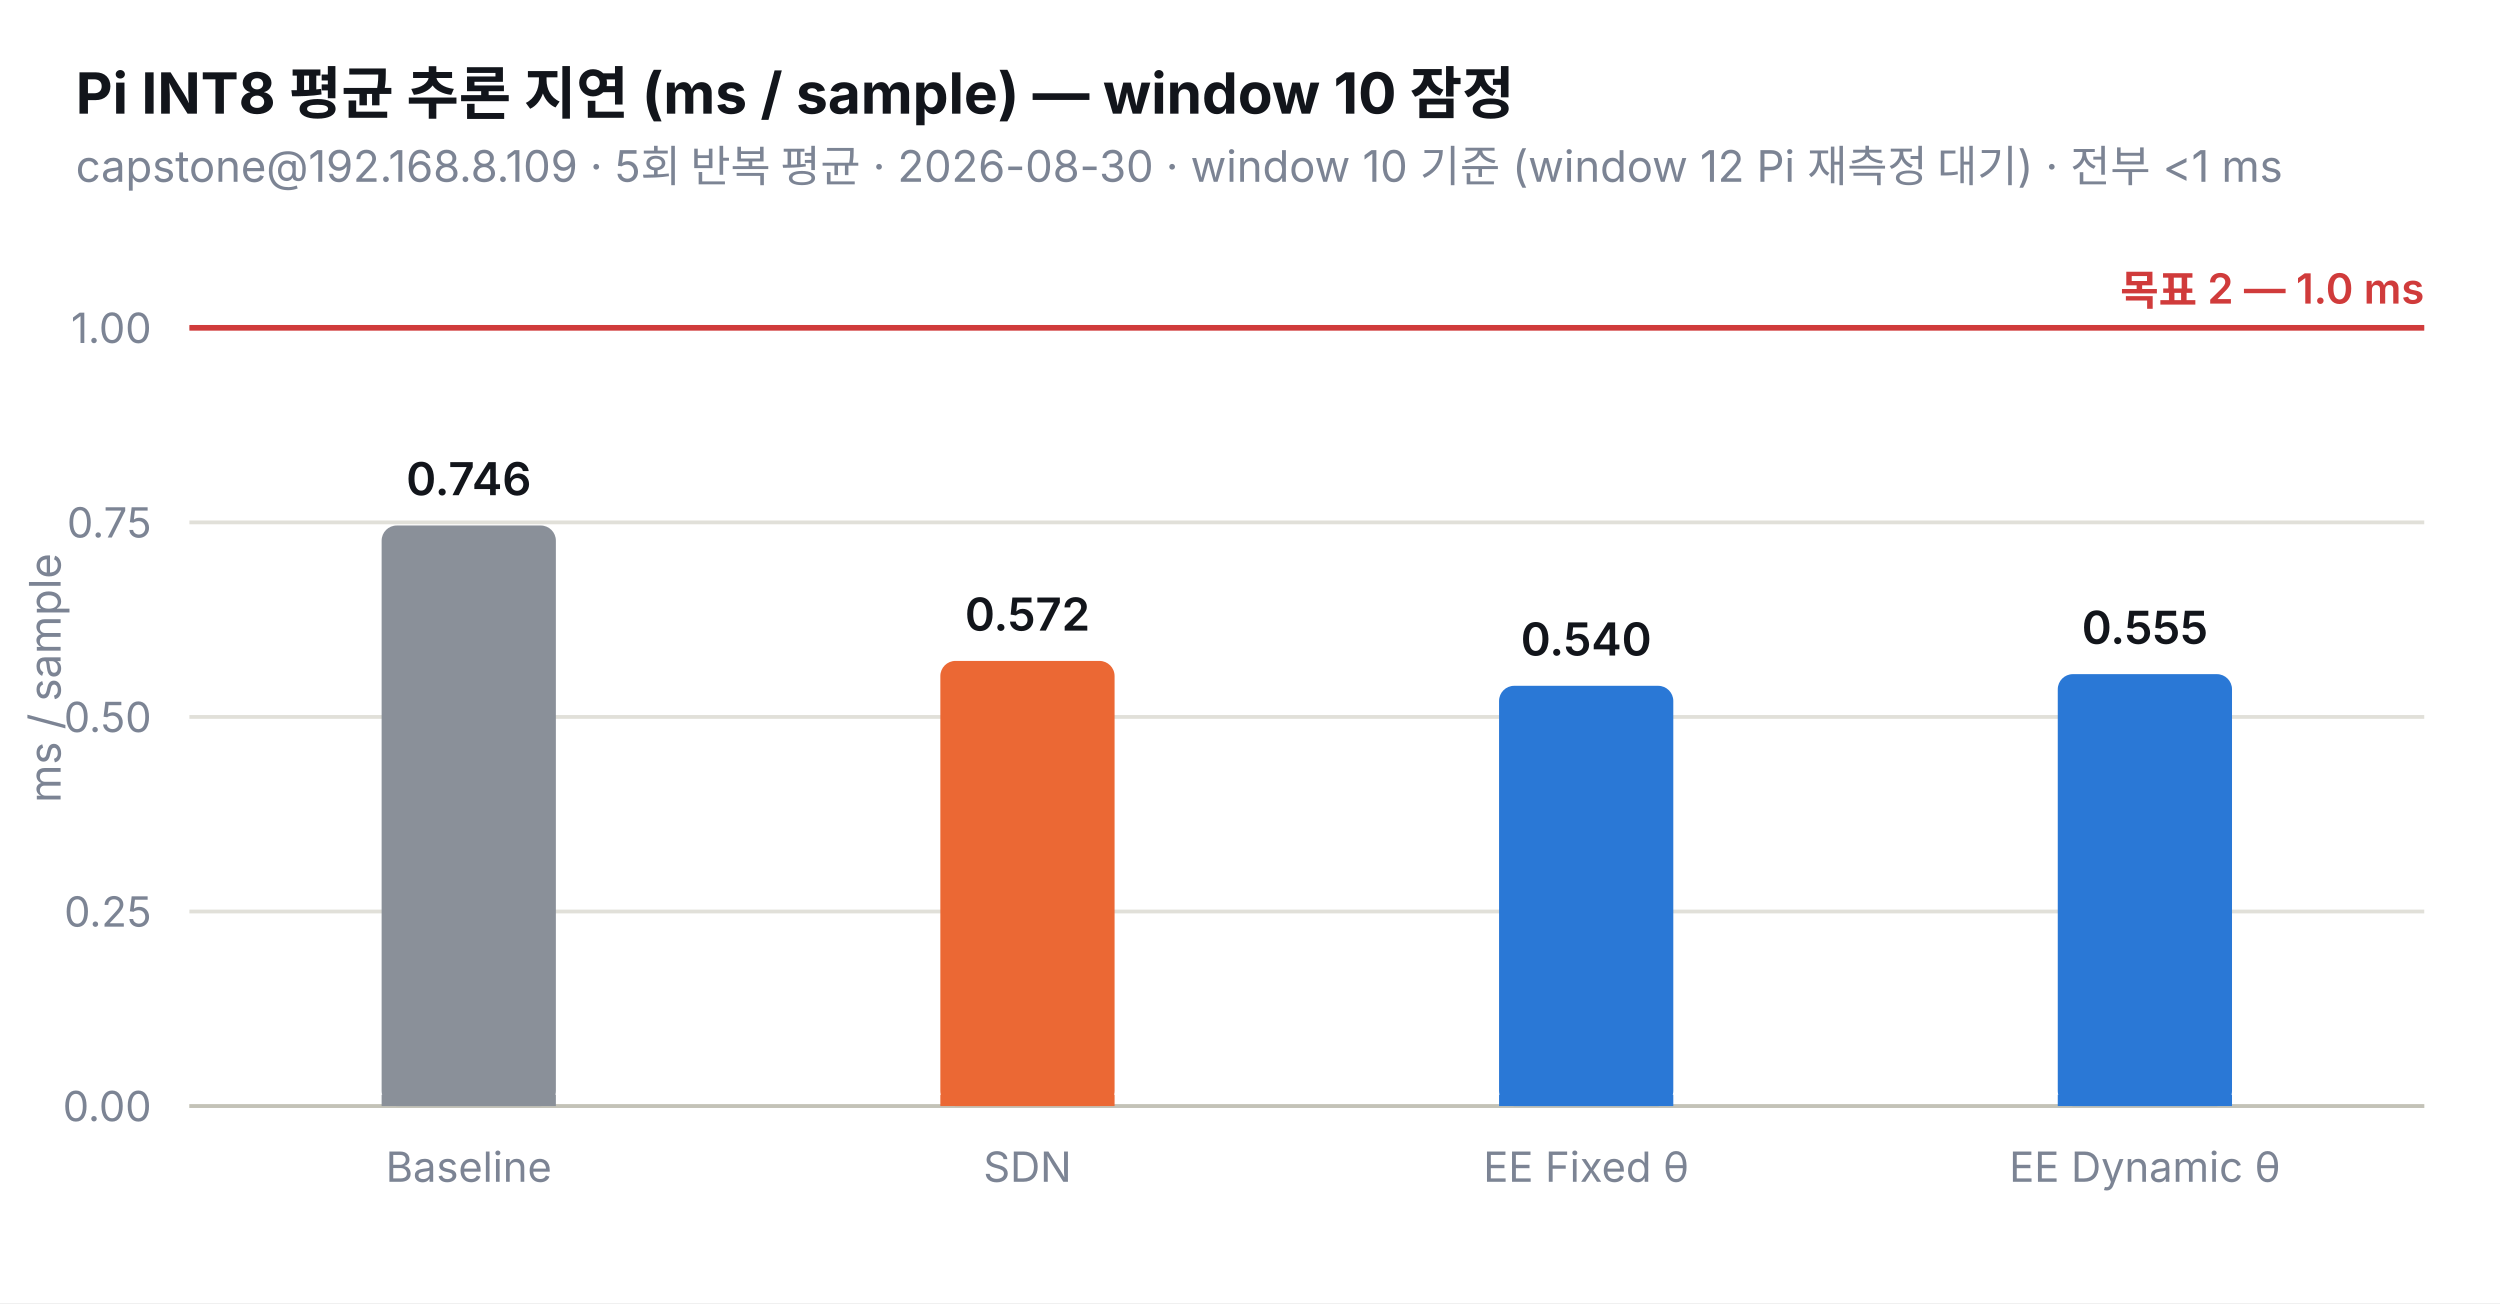
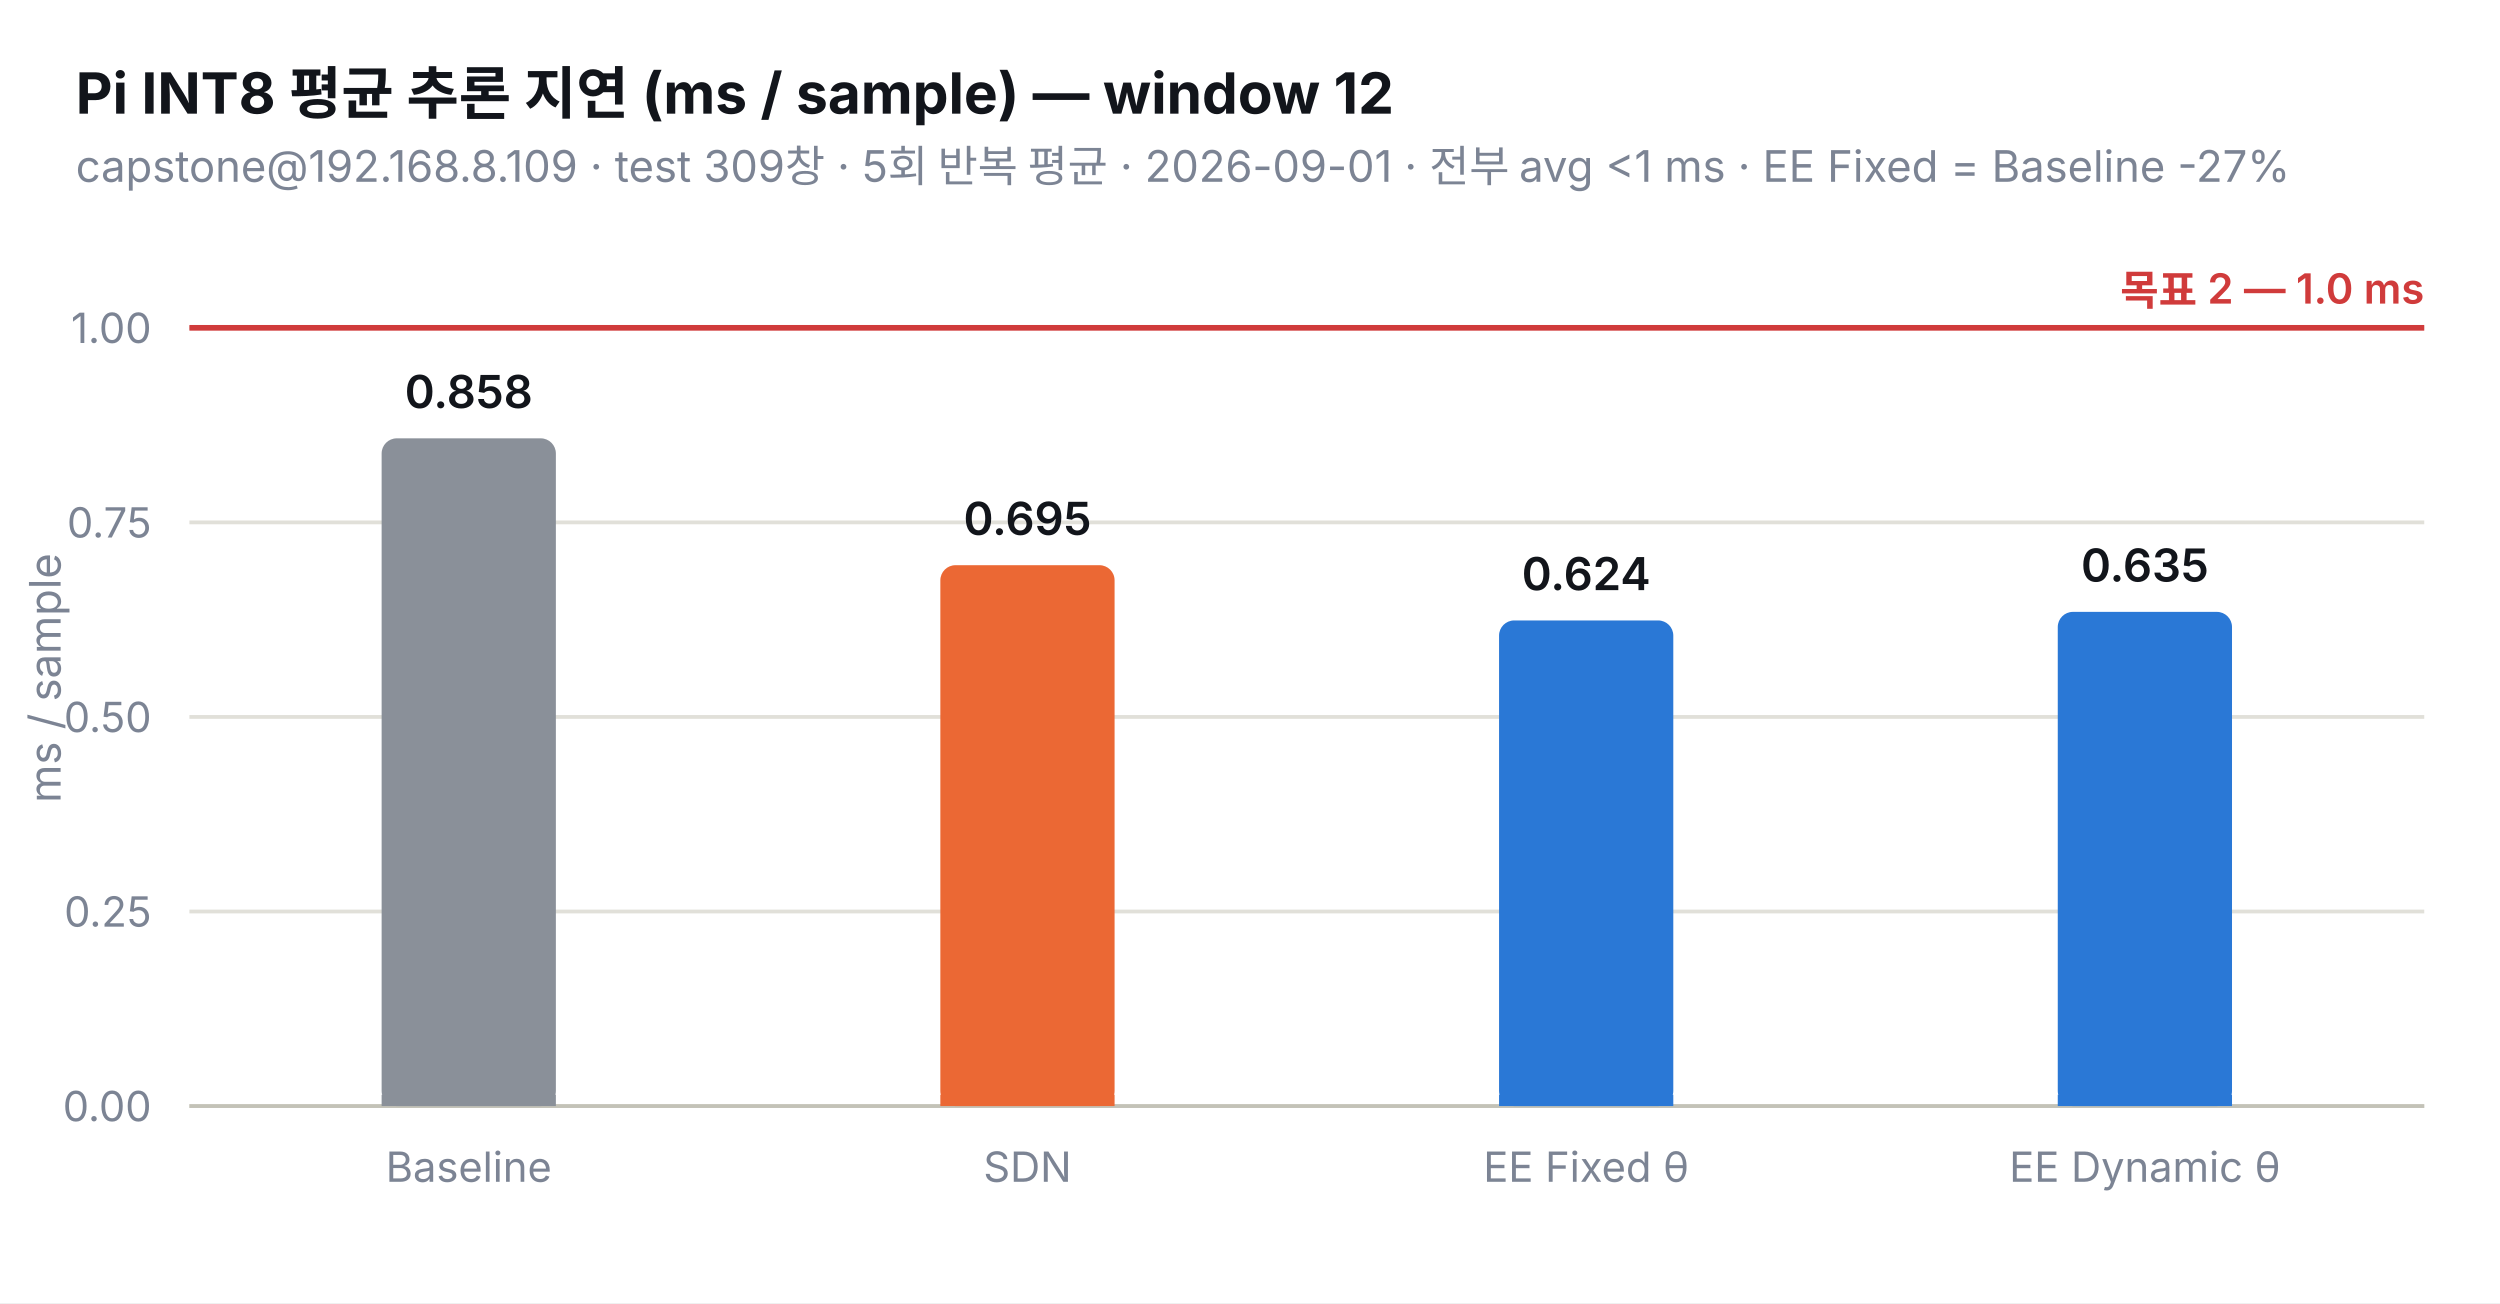
<svg xmlns="http://www.w3.org/2000/svg" width="660" height="344" viewBox="0 0 660 344" font-family="-apple-system, &quot;Segoe UI&quot;, &quot;Malgun Gothic&quot;, &quot;Noto Sans KR&quot;, system-ui, sans-serif">
  <rect x="0" y="0" width="660" height="344" fill="#ffffff" />
-   <text x="20" y="30" text-anchor="start" font-size="15" font-weight="700" fill="#12151b" font-family="-apple-system, &quot;Segoe UI&quot;, &quot;Malgun Gothic&quot;, &quot;Noto Sans KR&quot;, system-ui, sans-serif" transform="undefined">Pi INT8 평균 추론 지연 (ms / sample) — window 10 잠정</text>
-   <text x="20" y="48" text-anchor="start" font-size="11.5" font-weight="400" fill="#7c8494" font-family="-apple-system, &quot;Segoe UI&quot;, &quot;Malgun Gothic&quot;, &quot;Noto Sans KR&quot;, system-ui, sans-serif" transform="undefined">capstone@192.168.8.109 · 5회 반복 평균 · 2026-08-30 · window 10 기준 (window 12 Pi 재측정 대기) · 전부 &lt;1 ms</text>
+   <text x="20" y="30" text-anchor="start" font-size="15" font-weight="700" fill="#12151b" font-family="-apple-system, &quot;Segoe UI&quot;, &quot;Malgun Gothic&quot;, &quot;Noto Sans KR&quot;, system-ui, sans-serif" transform="undefined">Pi INT8 평균 추론 지연 (ms / sample) — window 12</text>
+   <text x="20" y="48" text-anchor="start" font-size="11.5" font-weight="400" fill="#7c8494" font-family="-apple-system, &quot;Segoe UI&quot;, &quot;Malgun Gothic&quot;, &quot;Noto Sans KR&quot;, system-ui, sans-serif" transform="undefined">capstone@192.168.8.109 · test 309창 · 5회 반복 평균 · 2026-09-01 · 전부 avg &lt;1 ms · EE Fixed = Baseline -27%</text>
  <line x1="50" y1="292" x2="640" y2="292" stroke="#e1e0d9" stroke-width="1" />
  <text x="40" y="296" text-anchor="end" font-size="11" font-weight="400" fill="#7c8494" font-family="-apple-system, &quot;Segoe UI&quot;, &quot;Malgun Gothic&quot;, &quot;Noto Sans KR&quot;, system-ui, sans-serif" transform="undefined">0.00</text>
  <line x1="50" y1="240.636" x2="640" y2="240.636" stroke="#e1e0d9" stroke-width="1" />
  <text x="40" y="244.636" text-anchor="end" font-size="11" font-weight="400" fill="#7c8494" font-family="-apple-system, &quot;Segoe UI&quot;, &quot;Malgun Gothic&quot;, &quot;Noto Sans KR&quot;, system-ui, sans-serif" transform="undefined">0.25</text>
  <line x1="50" y1="189.273" x2="640" y2="189.273" stroke="#e1e0d9" stroke-width="1" />
  <text x="40" y="193.273" text-anchor="end" font-size="11" font-weight="400" fill="#7c8494" font-family="-apple-system, &quot;Segoe UI&quot;, &quot;Malgun Gothic&quot;, &quot;Noto Sans KR&quot;, system-ui, sans-serif" transform="undefined">0.50</text>
  <line x1="50" y1="137.909" x2="640" y2="137.909" stroke="#e1e0d9" stroke-width="1" />
  <text x="40" y="141.909" text-anchor="end" font-size="11" font-weight="400" fill="#7c8494" font-family="-apple-system, &quot;Segoe UI&quot;, &quot;Malgun Gothic&quot;, &quot;Noto Sans KR&quot;, system-ui, sans-serif" transform="undefined">0.75</text>
  <line x1="50" y1="86.545" x2="640" y2="86.545" stroke="#e1e0d9" stroke-width="1" />
  <text x="40" y="90.545" text-anchor="end" font-size="11" font-weight="400" fill="#7c8494" font-family="-apple-system, &quot;Segoe UI&quot;, &quot;Malgun Gothic&quot;, &quot;Noto Sans KR&quot;, system-ui, sans-serif" transform="undefined">1.00</text>
  <line x1="50" y1="292" x2="640" y2="292" stroke="#c3c2b7" stroke-width="1" />
  <line x1="50" y1="86.545" x2="640" y2="86.545" stroke="#d03b3b" stroke-width="1.5" />
  <text x="640" y="80.545" text-anchor="end" font-size="11" font-weight="600" fill="#d03b3b" font-family="-apple-system, &quot;Segoe UI&quot;, &quot;Malgun Gothic&quot;, &quot;Noto Sans KR&quot;, system-ui, sans-serif" transform="undefined">목표 2 — 1.0 ms</text>
  <text x="16" y="179" text-anchor="middle" font-size="11.5" font-weight="400" fill="#7c8494" font-family="-apple-system, &quot;Segoe UI&quot;, &quot;Malgun Gothic&quot;, &quot;Noto Sans KR&quot;, system-ui, sans-serif" transform="rotate(-90 16 179)">ms / sample</text>
-   <rect x="100.75" y="138.731" width="46" height="153.269" rx="4" fill="#8a9099" />
+   <rect x="100.75" y="115.72" width="46" height="176.28" rx="4" fill="#8a9099" />
  <rect x="100.75" y="289" width="46" height="3" fill="#8a9099" />
-   <text x="123.75" y="130.731" text-anchor="middle" font-size="12" font-weight="600" fill="#12151b" font-family="-apple-system, &quot;Segoe UI&quot;, &quot;Malgun Gothic&quot;, &quot;Noto Sans KR&quot;, system-ui, sans-serif" transform="undefined">0.746</text>
+   <text x="123.75" y="107.72" text-anchor="middle" font-size="12" font-weight="600" fill="#12151b" font-family="-apple-system, &quot;Segoe UI&quot;, &quot;Malgun Gothic&quot;, &quot;Noto Sans KR&quot;, system-ui, sans-serif" transform="undefined">0.858</text>
  <text x="123.75" y="312" text-anchor="middle" font-size="11" font-weight="400" fill="#7c8494" font-family="-apple-system, &quot;Segoe UI&quot;, &quot;Malgun Gothic&quot;, &quot;Noto Sans KR&quot;, system-ui, sans-serif" transform="undefined">Baseline</text>
-   <rect x="248.25" y="174.48" width="46" height="117.52" rx="4" fill="#eb6834" />
+   <rect x="248.25" y="149.209" width="46" height="142.791" rx="4" fill="#eb6834" />
  <rect x="248.25" y="289" width="46" height="3" fill="#eb6834" />
-   <text x="271.25" y="166.48" text-anchor="middle" font-size="12" font-weight="600" fill="#12151b" font-family="-apple-system, &quot;Segoe UI&quot;, &quot;Malgun Gothic&quot;, &quot;Noto Sans KR&quot;, system-ui, sans-serif" transform="undefined">0.572</text>
+   <text x="271.25" y="141.209" text-anchor="middle" font-size="12" font-weight="600" fill="#12151b" font-family="-apple-system, &quot;Segoe UI&quot;, &quot;Malgun Gothic&quot;, &quot;Noto Sans KR&quot;, system-ui, sans-serif" transform="undefined">0.695</text>
  <text x="271.25" y="312" text-anchor="middle" font-size="11" font-weight="400" fill="#7c8494" font-family="-apple-system, &quot;Segoe UI&quot;, &quot;Malgun Gothic&quot;, &quot;Noto Sans KR&quot;, system-ui, sans-serif" transform="undefined">SDN</text>
-   <rect x="395.75" y="181.055" width="46" height="110.945" rx="4" fill="#2a78d6" />
+   <rect x="395.75" y="163.796" width="46" height="128.204" rx="4" fill="#2a78d6" />
  <rect x="395.75" y="289" width="46" height="3" fill="#2a78d6" />
-   <text x="418.75" y="173.055" text-anchor="middle" font-size="12" font-weight="600" fill="#12151b" font-family="-apple-system, &quot;Segoe UI&quot;, &quot;Malgun Gothic&quot;, &quot;Noto Sans KR&quot;, system-ui, sans-serif" transform="undefined">0.540</text>
+   <text x="418.75" y="155.796" text-anchor="middle" font-size="12" font-weight="600" fill="#12151b" font-family="-apple-system, &quot;Segoe UI&quot;, &quot;Malgun Gothic&quot;, &quot;Noto Sans KR&quot;, system-ui, sans-serif" transform="undefined">0.624</text>
  <text x="418.75" y="312" text-anchor="middle" font-size="11" font-weight="400" fill="#7c8494" font-family="-apple-system, &quot;Segoe UI&quot;, &quot;Malgun Gothic&quot;, &quot;Noto Sans KR&quot;, system-ui, sans-serif" transform="undefined">EE Fixed θ</text>
-   <rect x="543.25" y="177.973" width="46" height="114.027" rx="4" fill="#2a78d6" />
+   <rect x="543.25" y="161.536" width="46" height="130.464" rx="4" fill="#2a78d6" />
  <rect x="543.25" y="289" width="46" height="3" fill="#2a78d6" />
-   <text x="566.25" y="169.973" text-anchor="middle" font-size="12" font-weight="600" fill="#12151b" font-family="-apple-system, &quot;Segoe UI&quot;, &quot;Malgun Gothic&quot;, &quot;Noto Sans KR&quot;, system-ui, sans-serif" transform="undefined">0.555</text>
+   <text x="566.25" y="153.536" text-anchor="middle" font-size="12" font-weight="600" fill="#12151b" font-family="-apple-system, &quot;Segoe UI&quot;, &quot;Malgun Gothic&quot;, &quot;Noto Sans KR&quot;, system-ui, sans-serif" transform="undefined">0.635</text>
  <text x="566.25" y="312" text-anchor="middle" font-size="11" font-weight="400" fill="#7c8494" font-family="-apple-system, &quot;Segoe UI&quot;, &quot;Malgun Gothic&quot;, &quot;Noto Sans KR&quot;, system-ui, sans-serif" transform="undefined">EE Dynamic θ</text>
</svg>
